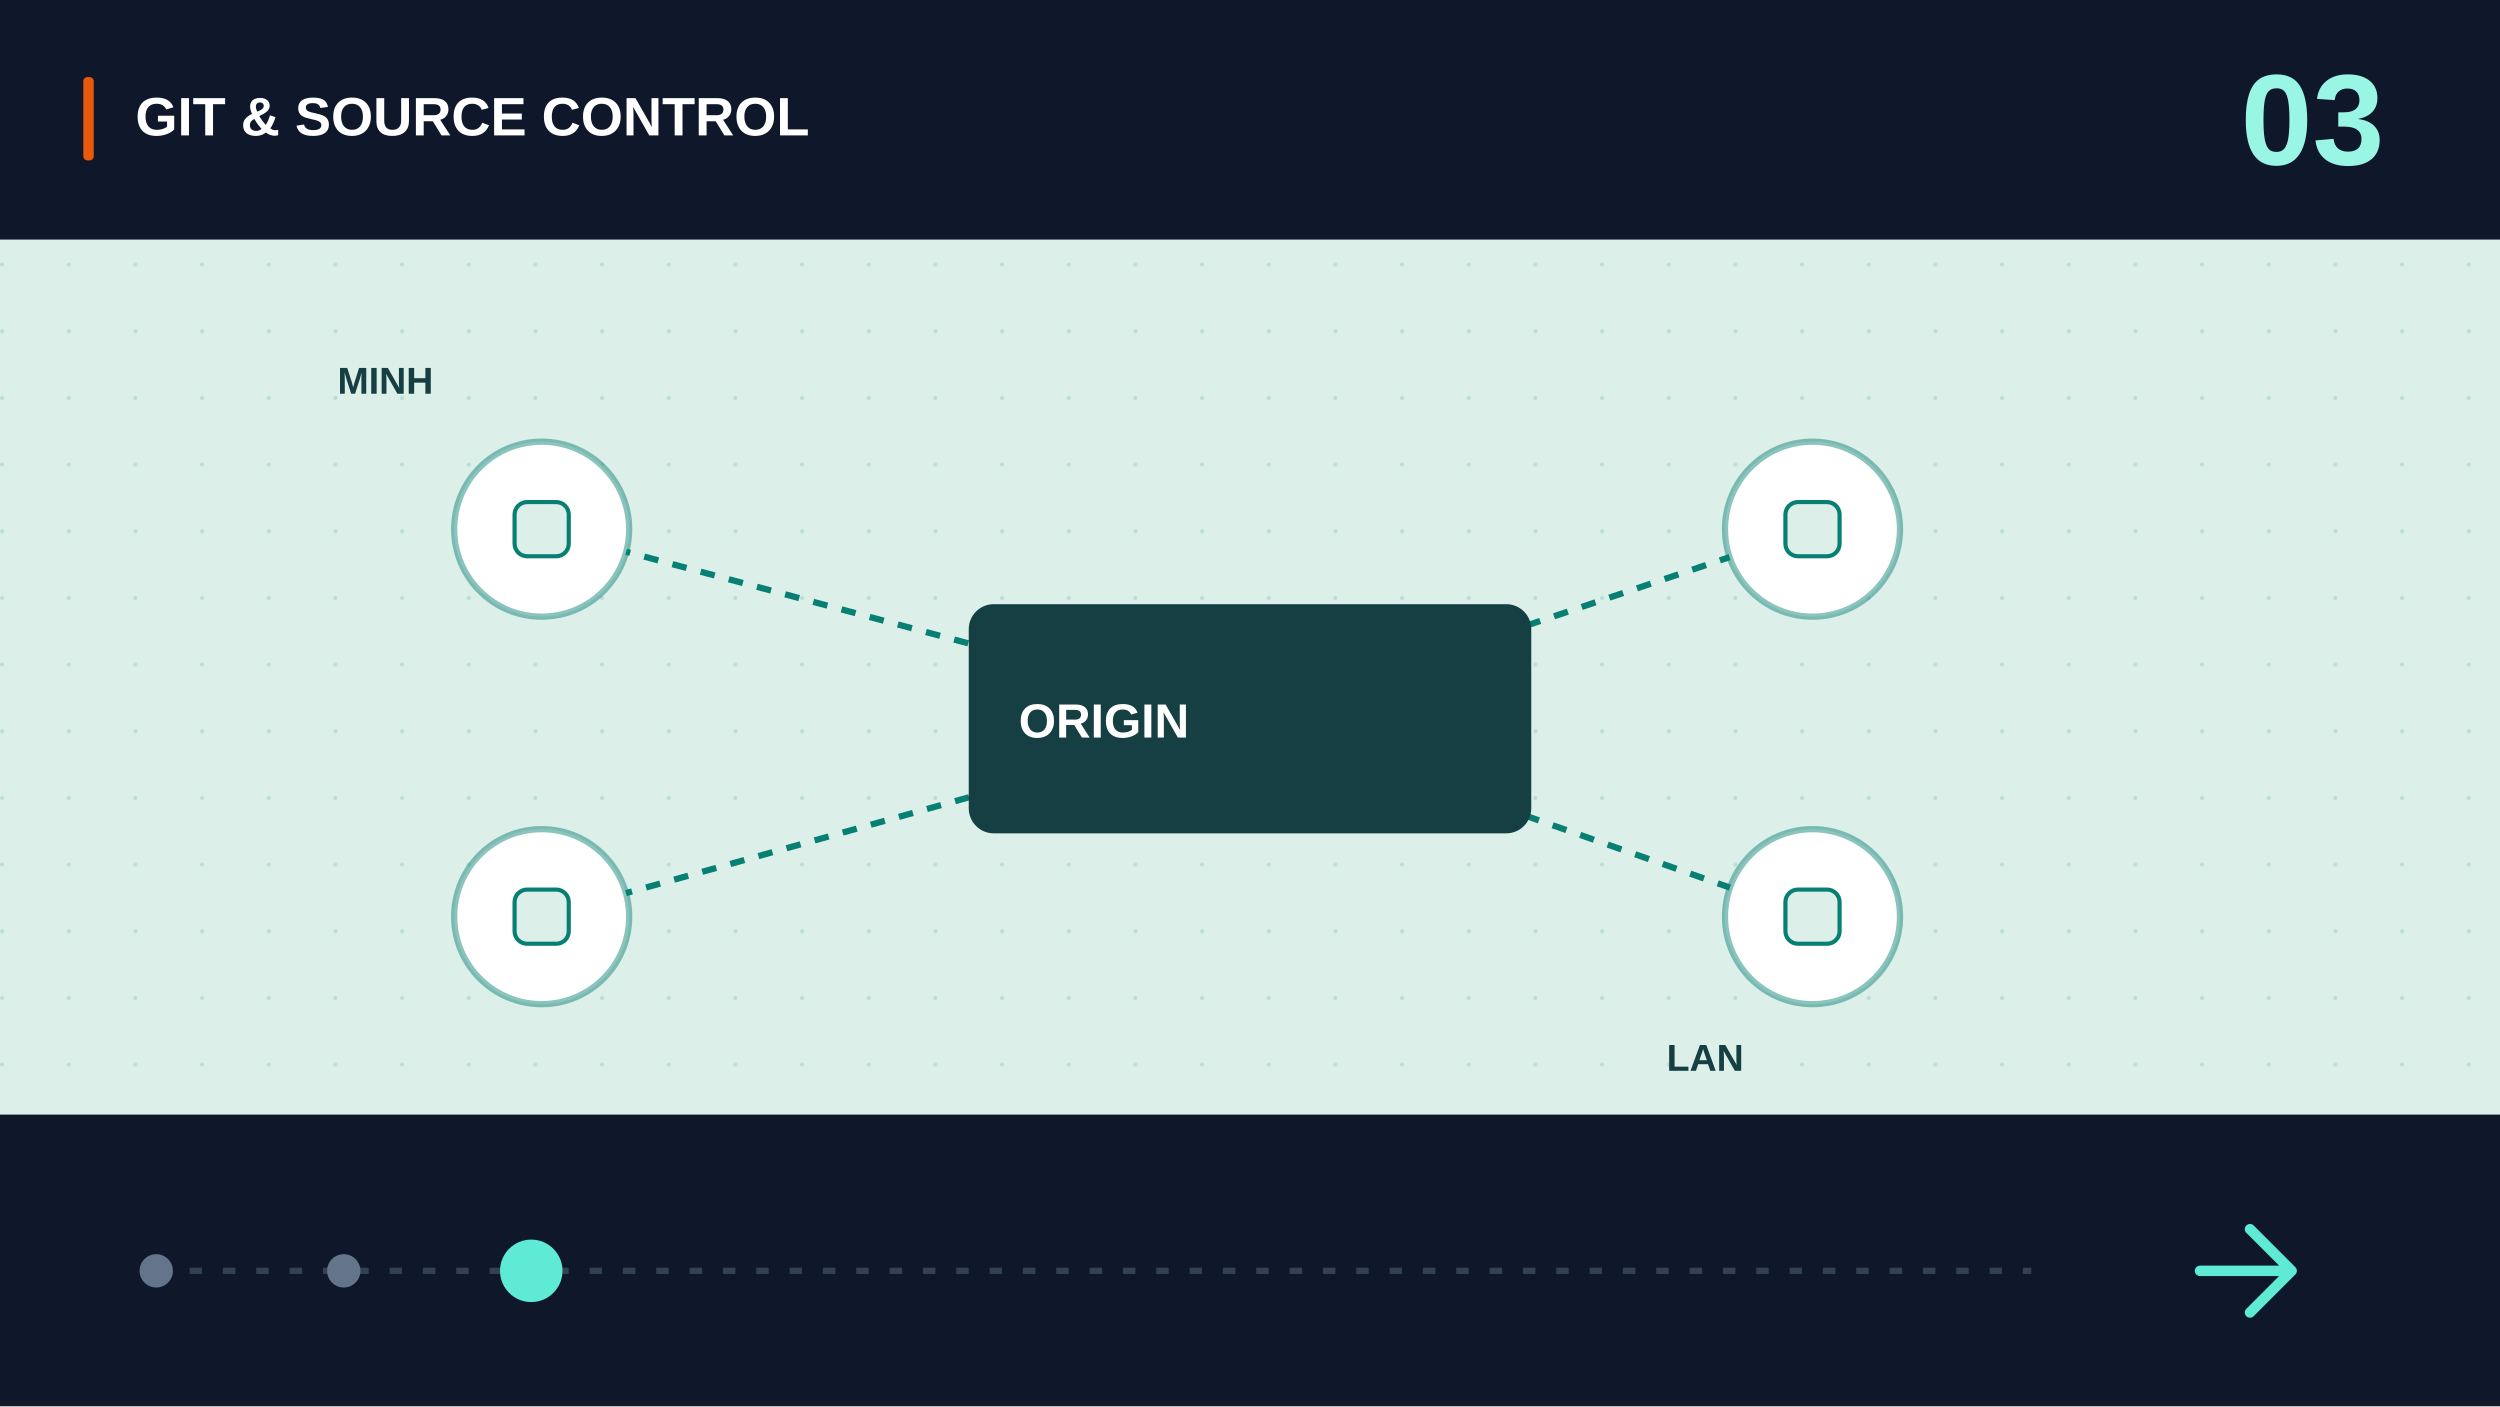
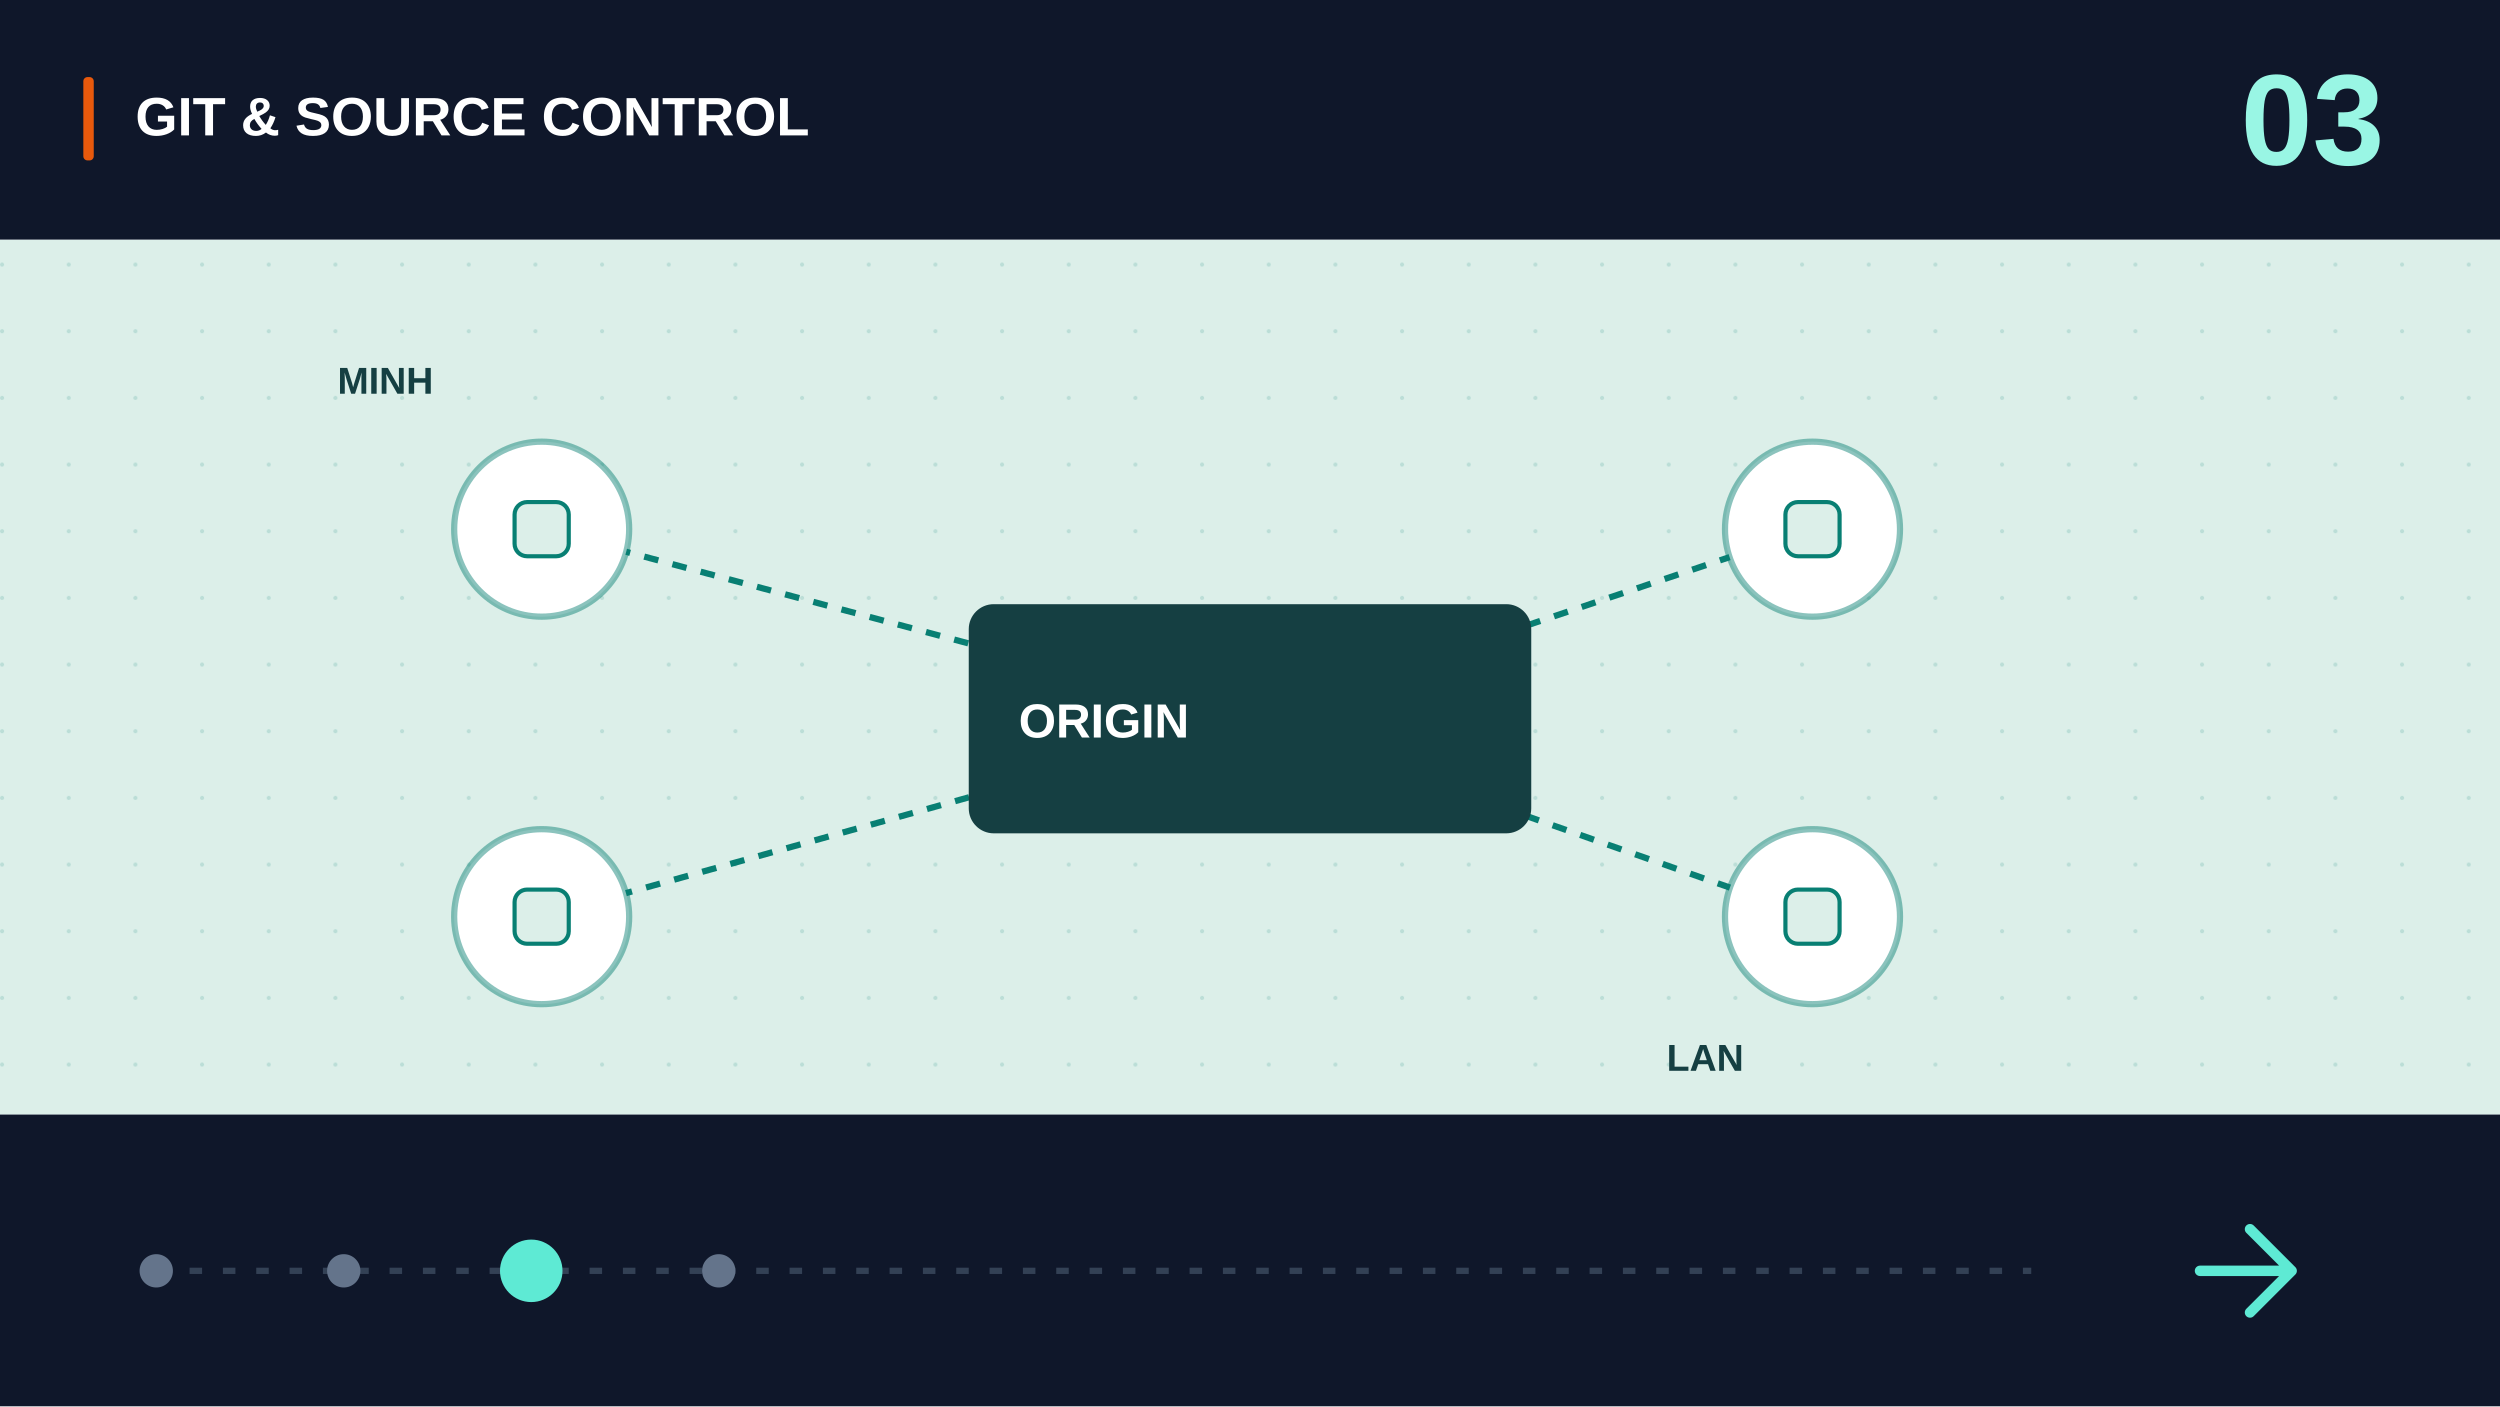
<svg xmlns="http://www.w3.org/2000/svg" width="1200" height="675" viewBox="0 0 1200 675">
  <rect width="1200" height="675" fill="#edf2f7" />
  <svg x="0" y="115" width="1200" height="420" viewBox="0 85 1200 420">
    <defs>
      <pattern id="grid" width="32" height="32" patternUnits="userSpaceOnUse">
        <circle cx="1" cy="1" r="1" fill="#087f73" opacity=".15" />
      </pattern>
    </defs>
    <rect x="0" y="0" width="1200" height="675" rx="0" fill="#dcefe9" stroke="none" stroke-width="2" />
    <rect width="1200" height="675" fill="url(#grid)" />
    <text x="54" y="51" font-family="Arial, sans-serif" font-size="14" font-weight="600" fill="#153f42">ANTBLOG / ENGINEERING NOTES</text>
    <text x="1080" y="51" font-family="Arial, sans-serif" font-size="16" font-weight="500" fill="#153f42">667</text>
    <path d="M54 73L1146 73" stroke="#087f7333" stroke-width="3" fill="none" />
    <path d="M600 315L260 224" stroke="#087f73" stroke-width="3" fill="none" stroke-dasharray="7 7" />
    <circle cx="260" cy="224" r="42" fill="#ffffff" stroke="#087f7377" stroke-width="3" />
    <rect x="247" y="211" width="26" height="26" rx="6" fill="#dcefe9" stroke="#087f73" stroke-width="2" />
    <path d="M600 315L870 224" stroke="#087f73" stroke-width="3" fill="none" stroke-dasharray="7 7" />
    <circle cx="870" cy="224" r="42" fill="#ffffff" stroke="#087f7377" stroke-width="3" />
    <rect x="857" y="211" width="26" height="26" rx="6" fill="#dcefe9" stroke="#087f73" stroke-width="2" />
    <path d="M600 315L260 410" stroke="#087f73" stroke-width="3" fill="none" stroke-dasharray="7 7" />
    <circle cx="260" cy="410" r="42" fill="#ffffff" stroke="#087f7377" stroke-width="3" />
    <rect x="247" y="397" width="26" height="26" rx="6" fill="#dcefe9" stroke="#087f73" stroke-width="2" />
    <path d="M600 315L870 410" stroke="#087f73" stroke-width="3" fill="none" stroke-dasharray="7 7" />
    <circle cx="870" cy="410" r="42" fill="#ffffff" stroke="#087f7377" stroke-width="3" />
    <rect x="857" y="397" width="26" height="26" rx="6" fill="#dcefe9" stroke="#087f73" stroke-width="2" />
    <rect x="465" y="260" width="270" height="110" rx="12" fill="#153f42" stroke="none" stroke-width="2" />
    <text x="489" y="324" font-family="Arial, sans-serif" font-size="23" font-weight="700" fill="#ffffff">ORIGIN</text>
    <text x="162" y="159" font-family="Arial, sans-serif" font-size="18" font-weight="600" fill="#153f42">MINH</text>
    <text x="800" y="484" font-family="Arial, sans-serif" font-size="18" font-weight="600" fill="#153f42">LAN</text>
    <rect x="0" y="507" width="1200" height="168" rx="0" fill="#153f42" stroke="none" stroke-width="2" />
    <rect x="54" y="539" width="5" height="81" rx="0" fill="#087f73" stroke="none" stroke-width="2" />
    <text x="78" y="578" font-family="Arial, sans-serif" font-size="60" font-weight="700" fill="#ffffff">REMOTE · ORIGIN</text>
    <text x="80" y="620" font-family="Arial, sans-serif" font-size="20" font-weight="500" fill="#cbd5e1">Repository chung, upstream, origin/main</text>
  </svg>
  <rect width="1200" height="115" fill="#0f172a" />
  <rect x="40" y="37" width="5" height="40" rx="2" fill="#E8590C" />
  <text x="65" y="65" font-family="Arial,sans-serif" font-size="26" font-weight="700" fill="white">GIT &amp; SOURCE CONTROL</text>
  <text x="1110" y="79" text-anchor="middle" font-family="Arial,sans-serif" font-size="62" font-weight="700" fill="#99f6e4">03</text>
  <rect y="535" width="1200" height="140" fill="#0f172a" />
  <path d="M75 610h900" stroke="#334155" stroke-width="3" stroke-dasharray="6 10" />
  <circle cx="75" cy="610" r="8" fill="#64748b" />
  <circle cx="165" cy="610" r="8" fill="#64748b" />
  <circle cx="255" cy="610" r="15" fill="#5eead4" />
+   <circle cx="345" cy="610" r="8" fill="#64748b" />
  <path d="m1080 590 20 20-20 20m-24-20h44" fill="none" stroke="#5eead4" stroke-width="5" stroke-linecap="round" stroke-linejoin="round" />
</svg>
